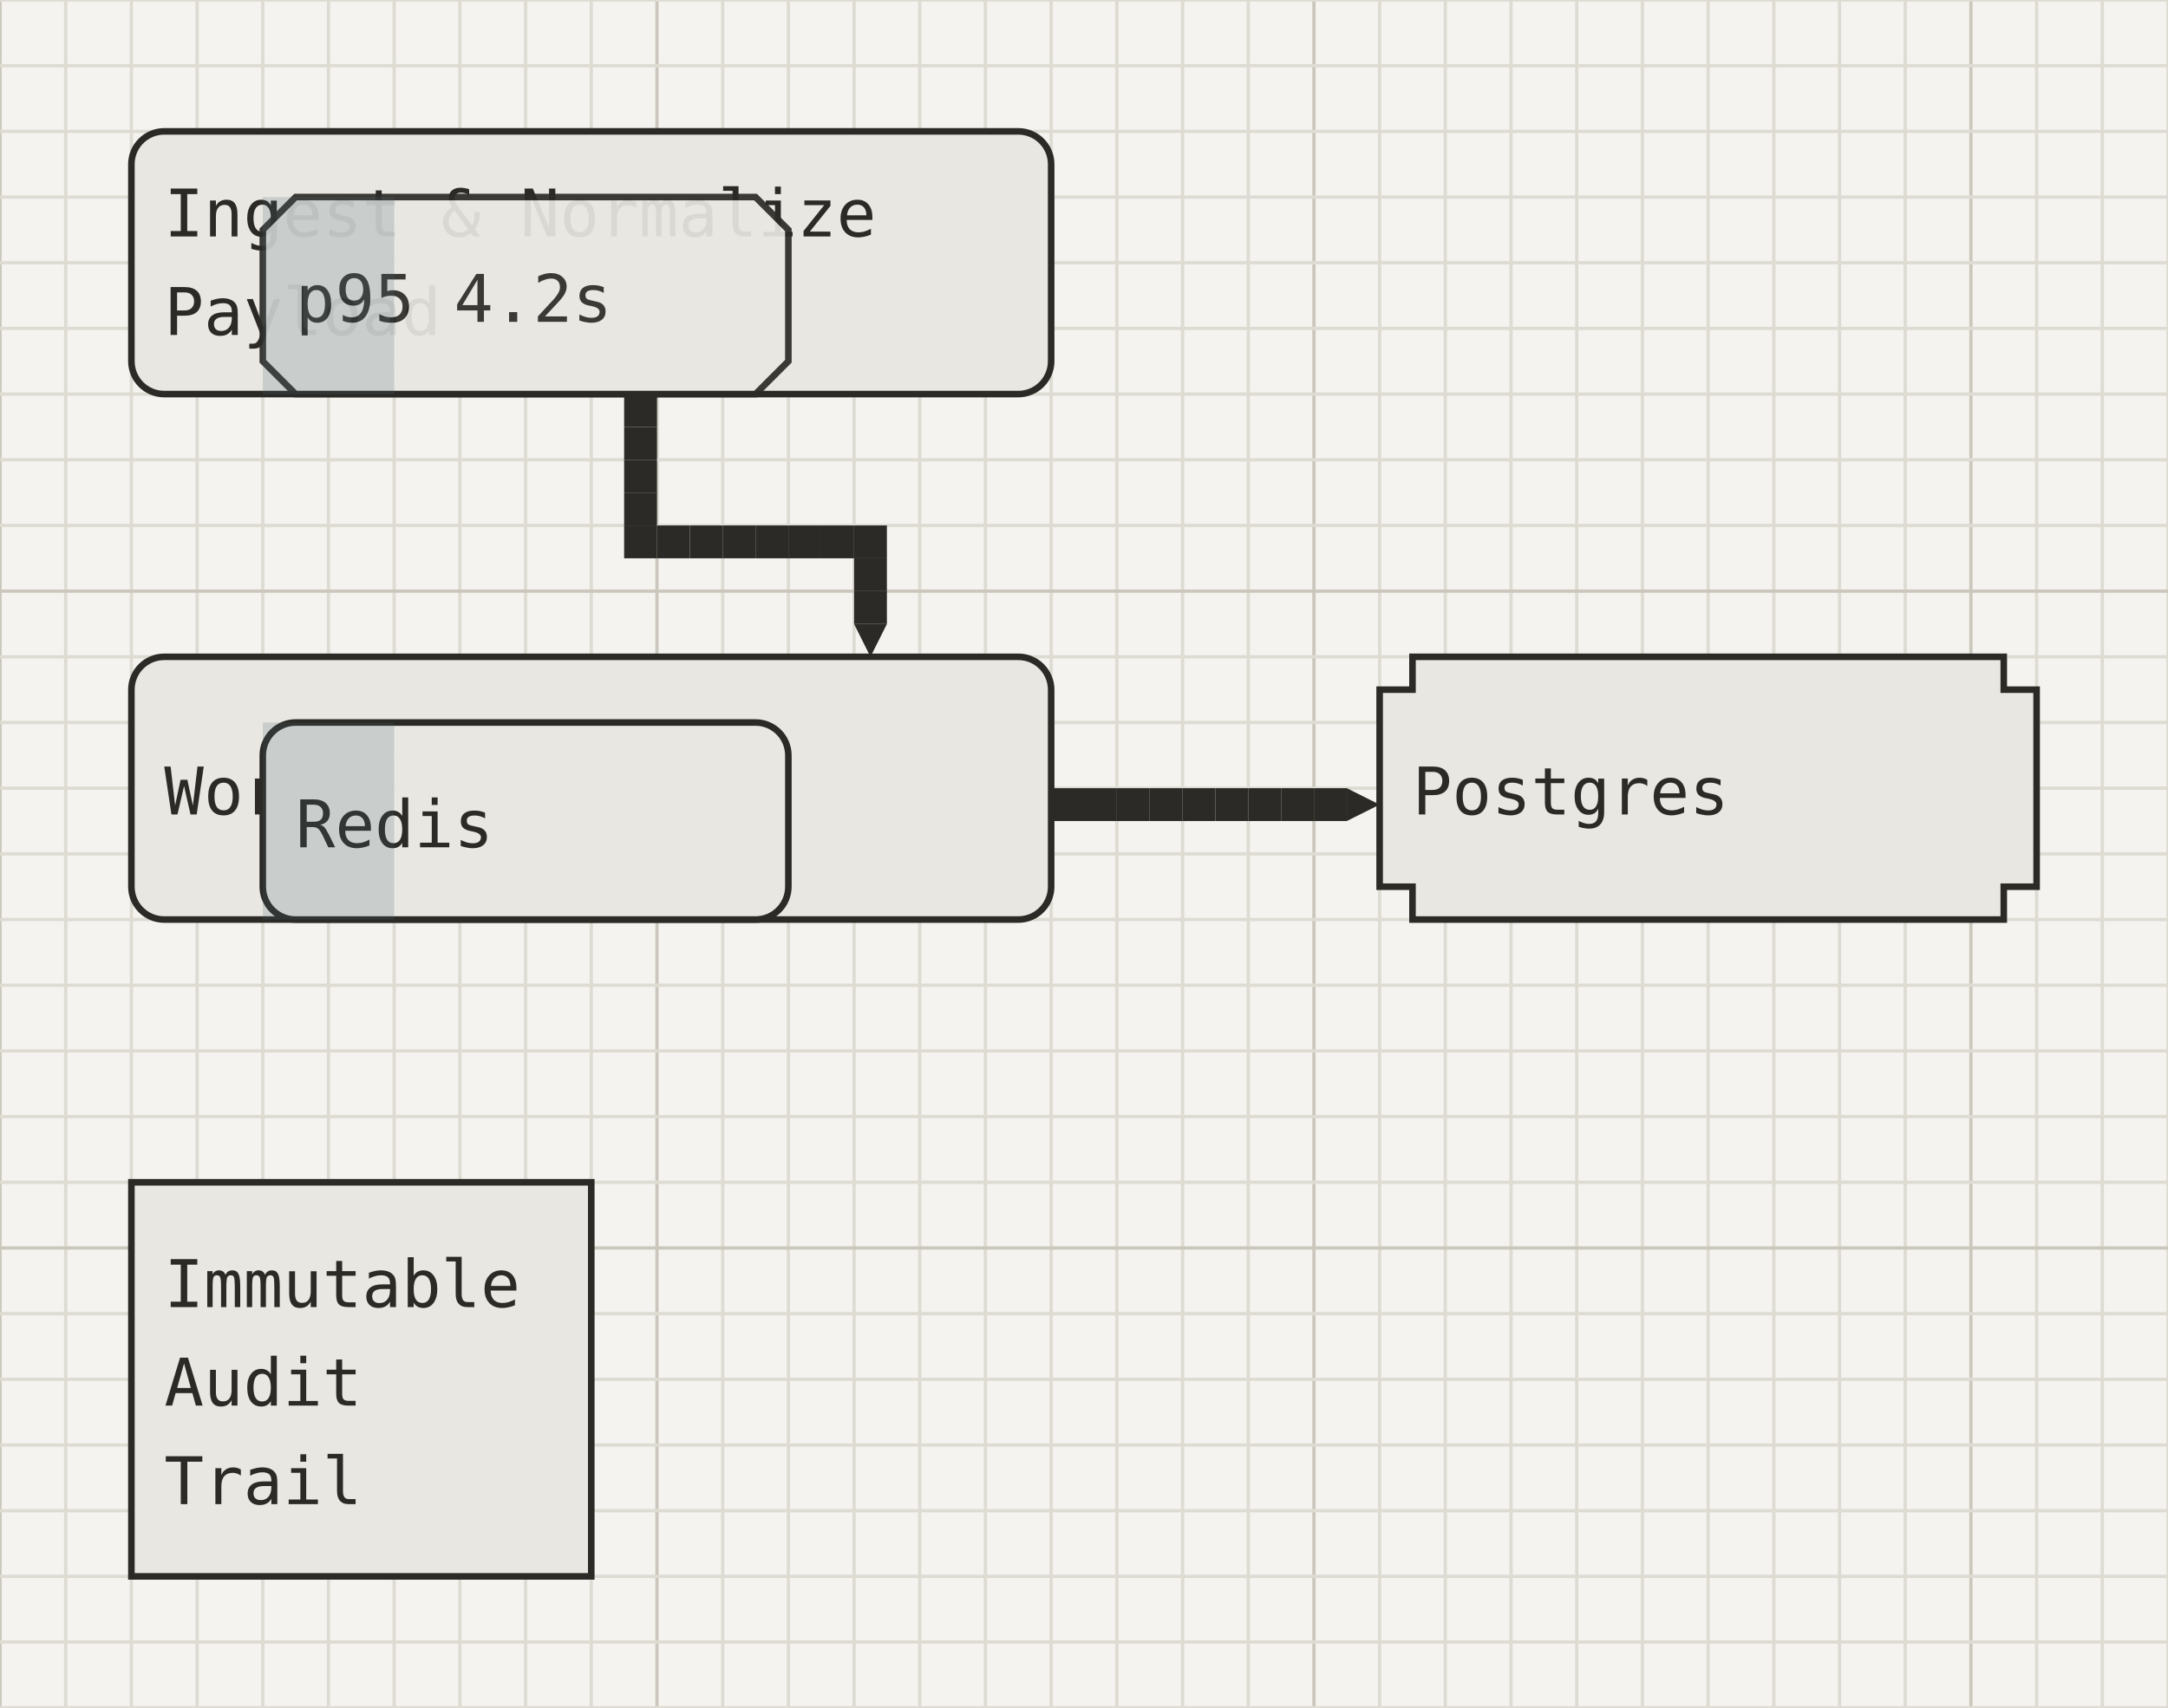
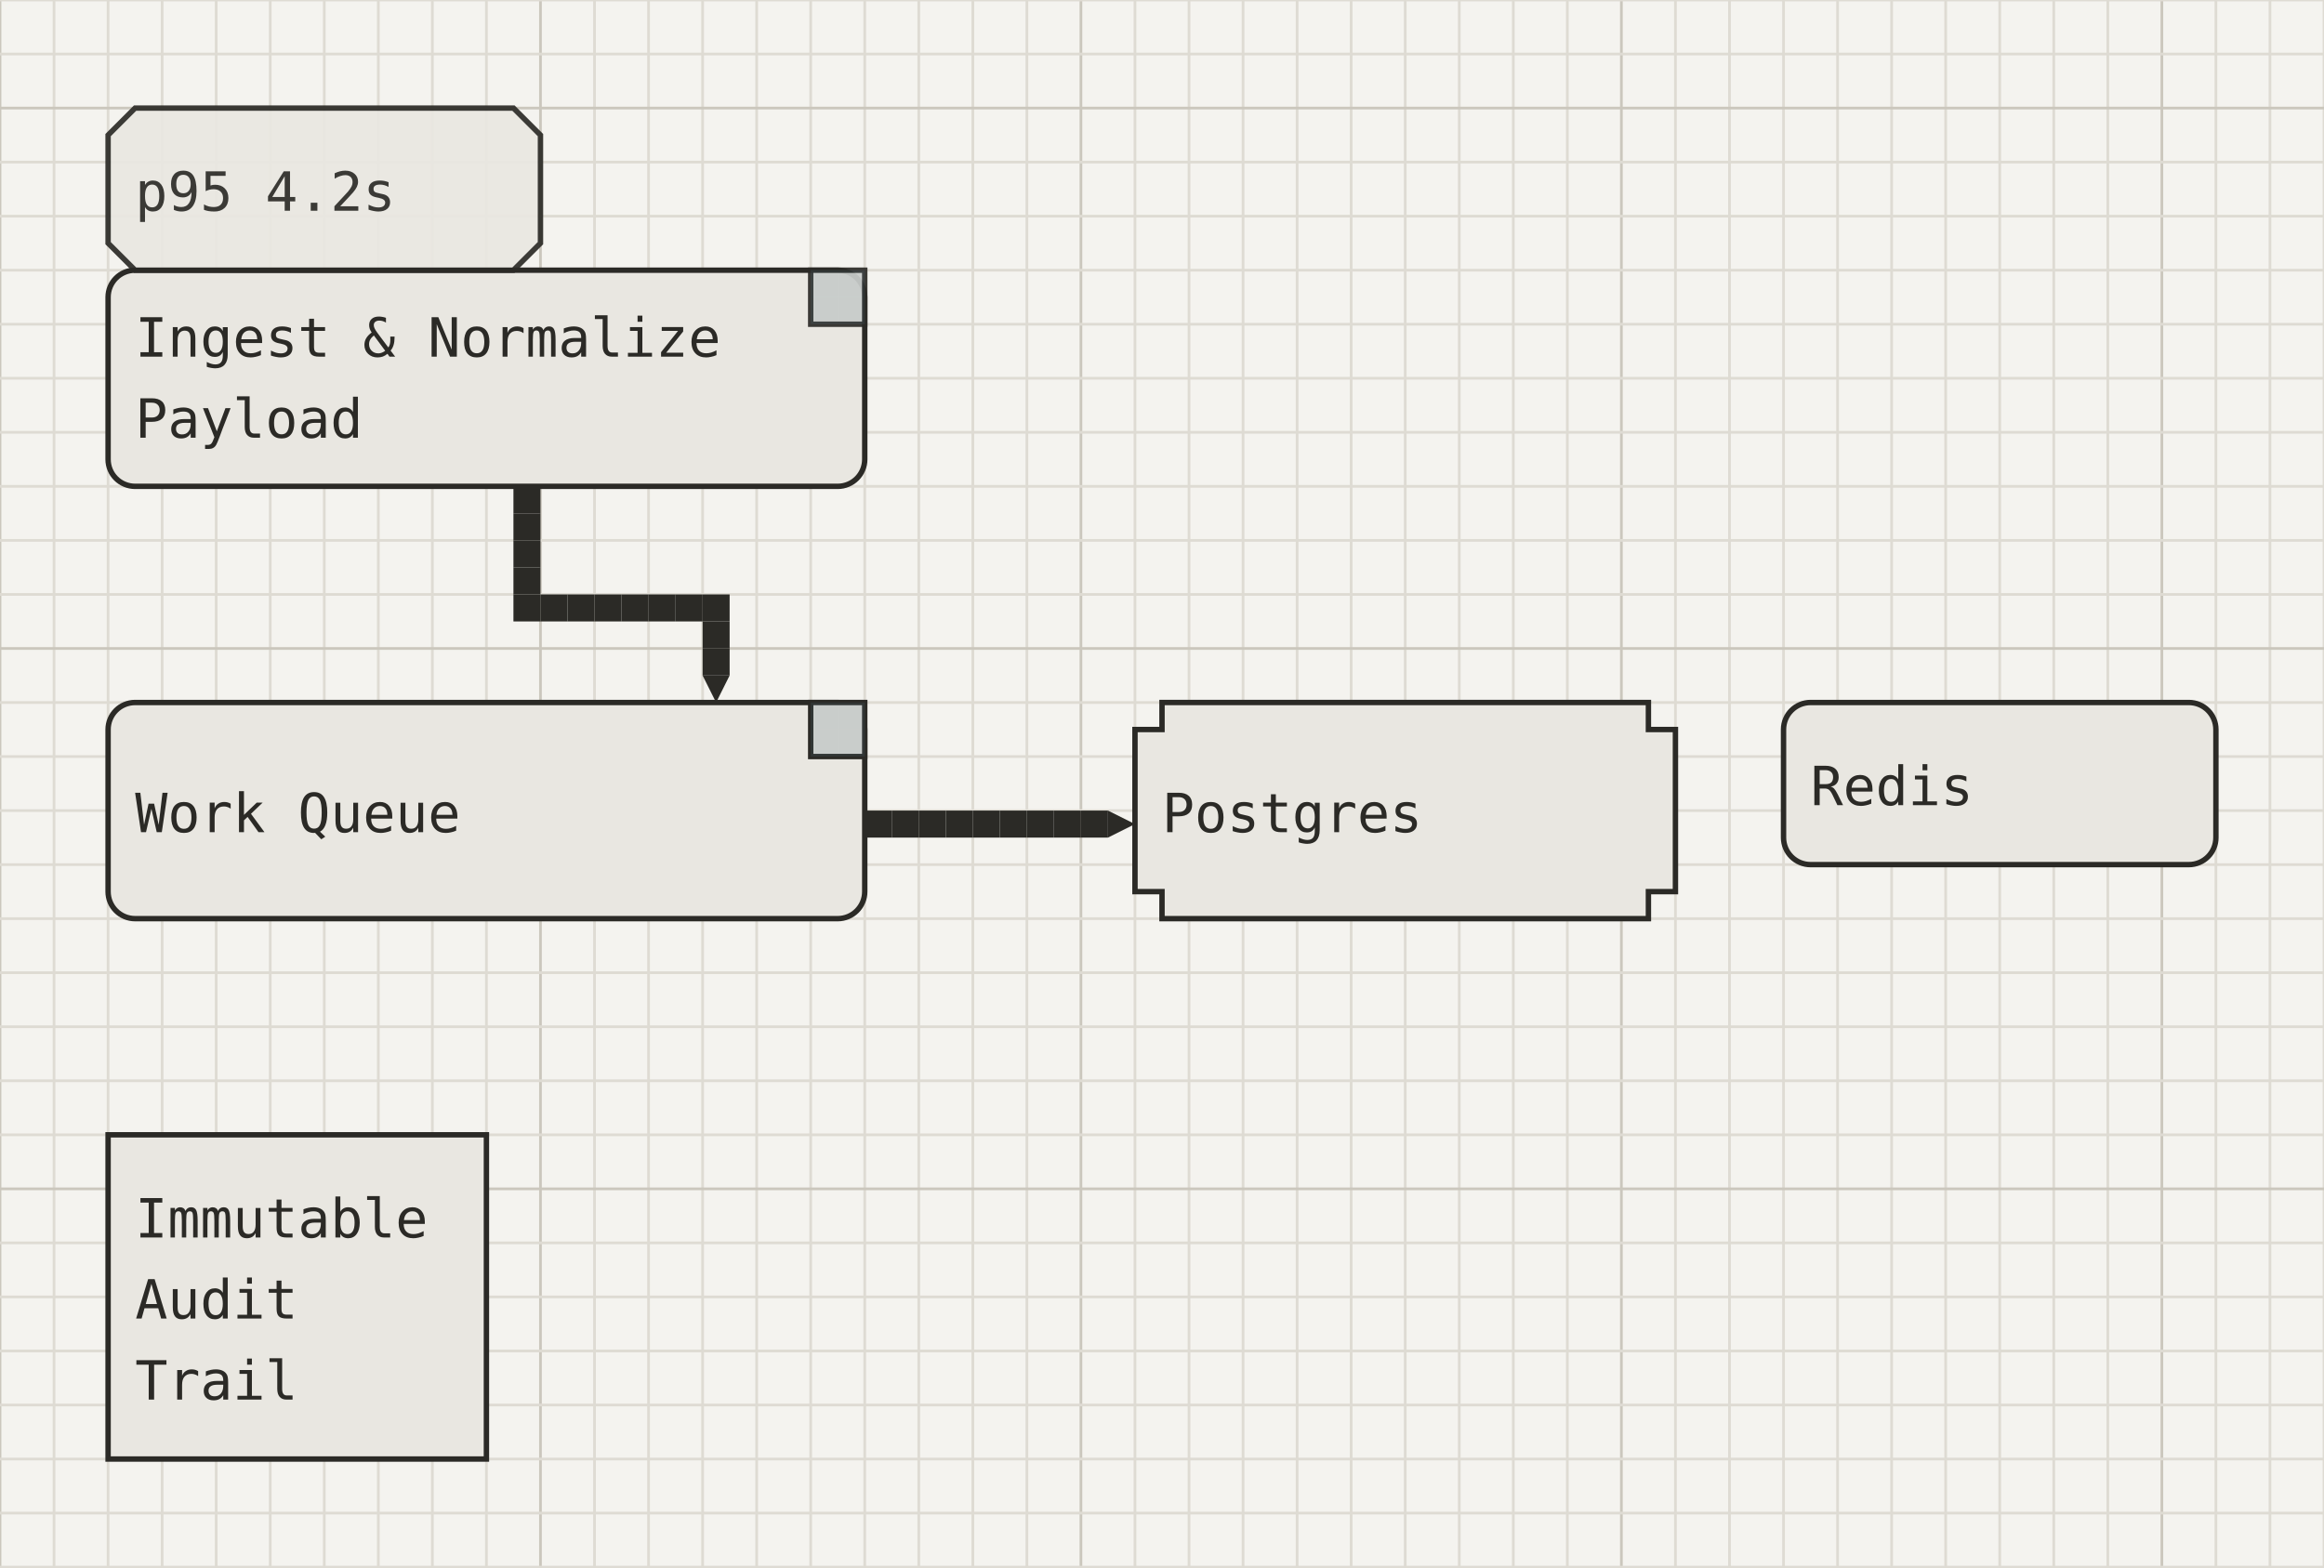
- <svg xmlns="http://www.w3.org/2000/svg" width="330" height="260" viewBox="0 0 330 260" font-family="ui-monospace, SFMono-Regular, &quot;Cascadia Mono&quot;, Menlo, Consolas, monospace">
+ <svg xmlns="http://www.w3.org/2000/svg" width="430" height="290" viewBox="0 0 430 290" font-family="ui-monospace, SFMono-Regular, &quot;Cascadia Mono&quot;, Menlo, Consolas, monospace">
  <style>
  .bg { fill: #f4f3ef; }
  .grid { stroke: #dedbd3; stroke-width: 0.5; }
  .grid-major { stroke: #cbc7bd; stroke-width: 0.5; }
  .box { fill: #e9e7e1; stroke: #2b2a26; stroke-width: 1; }
  .box-label { fill: #2b2a26; }
  .stroke { fill: #2b2a26; }
  .hop { stroke: #2b2a26; }
  .free-text { fill: #6b6862; }
  .hit-S0 { fill: #8a5b56; opacity: 0.30; }
  .hit-S1 { fill: #96755c; opacity: 0.28; }
  .hit-S2 { fill: #87805a; opacity: 0.24; }
  .hit-S3 { fill: #4a6572; opacity: 0.20; }
  .dimmed { fill: url(#tp-stipple); }
  .dither-run { fill: #2b2a26; }
  @media (prefers-color-scheme: dark) {
    .bg { fill: #1a1917; }
    .grid { stroke: #2e2c28; }
    .grid-major { stroke: #3d3a35; }
    .box { fill: #232220; stroke: #dedbd3; }
    .box-label { fill: #dedbd3; }
    .free-text { fill: #9a968d; }
    .stroke { fill: #dedbd3; }
    .hop { stroke: #dedbd3; }
  }
</style>
  <defs>
    <pattern id="tp-stipple" width="10" height="10" patternUnits="userSpaceOnUse">
      <rect width="5" height="5" fill="#2b2a26" />
      <rect x="5" y="5" width="5" height="5" fill="#2b2a26" />
    </pattern>
  </defs>
-   <rect class="bg" x="0" y="0" width="330" height="260" />
-   <g transform="translate(0,-10)">
-     <line class="grid" x1="-20" y1="-10" x2="-20" y2="290" />
-     <line class="grid" x1="-10" y1="-10" x2="-10" y2="290" />
-     <line class="grid-major" x1="0" y1="-10" x2="0" y2="290" />
-     <line class="grid" x1="10" y1="-10" x2="10" y2="290" />
-     <line class="grid" x1="20" y1="-10" x2="20" y2="290" />
-     <line class="grid" x1="30" y1="-10" x2="30" y2="290" />
-     <line class="grid" x1="40" y1="-10" x2="40" y2="290" />
-     <line class="grid" x1="50" y1="-10" x2="50" y2="290" />
-     <line class="grid" x1="60" y1="-10" x2="60" y2="290" />
-     <line class="grid" x1="70" y1="-10" x2="70" y2="290" />
-     <line class="grid" x1="80" y1="-10" x2="80" y2="290" />
-     <line class="grid" x1="90" y1="-10" x2="90" y2="290" />
-     <line class="grid-major" x1="100" y1="-10" x2="100" y2="290" />
-     <line class="grid" x1="110" y1="-10" x2="110" y2="290" />
-     <line class="grid" x1="120" y1="-10" x2="120" y2="290" />
-     <line class="grid" x1="130" y1="-10" x2="130" y2="290" />
-     <line class="grid" x1="140" y1="-10" x2="140" y2="290" />
-     <line class="grid" x1="150" y1="-10" x2="150" y2="290" />
-     <line class="grid" x1="160" y1="-10" x2="160" y2="290" />
-     <line class="grid" x1="170" y1="-10" x2="170" y2="290" />
-     <line class="grid" x1="180" y1="-10" x2="180" y2="290" />
-     <line class="grid" x1="190" y1="-10" x2="190" y2="290" />
-     <line class="grid-major" x1="200" y1="-10" x2="200" y2="290" />
-     <line class="grid" x1="210" y1="-10" x2="210" y2="290" />
-     <line class="grid" x1="220" y1="-10" x2="220" y2="290" />
-     <line class="grid" x1="230" y1="-10" x2="230" y2="290" />
-     <line class="grid" x1="240" y1="-10" x2="240" y2="290" />
-     <line class="grid" x1="250" y1="-10" x2="250" y2="290" />
-     <line class="grid" x1="260" y1="-10" x2="260" y2="290" />
-     <line class="grid" x1="270" y1="-10" x2="270" y2="290" />
-     <line class="grid" x1="280" y1="-10" x2="280" y2="290" />
-     <line class="grid" x1="290" y1="-10" x2="290" y2="290" />
-     <line class="grid-major" x1="300" y1="-10" x2="300" y2="290" />
-     <line class="grid" x1="310" y1="-10" x2="310" y2="290" />
-     <line class="grid" x1="320" y1="-10" x2="320" y2="290" />
-     <line class="grid" x1="330" y1="-10" x2="330" y2="290" />
-     <line class="grid" x1="340" y1="-10" x2="340" y2="290" />
-     <line class="grid" x1="350" y1="-10" x2="350" y2="290" />
-     <line class="grid" x1="-20" y1="-10" x2="350" y2="-10" />
-     <line class="grid-major" x1="-20" y1="0" x2="350" y2="0" />
-     <line class="grid" x1="-20" y1="10" x2="350" y2="10" />
-     <line class="grid" x1="-20" y1="20" x2="350" y2="20" />
-     <line class="grid" x1="-20" y1="30" x2="350" y2="30" />
-     <line class="grid" x1="-20" y1="40" x2="350" y2="40" />
-     <line class="grid" x1="-20" y1="50" x2="350" y2="50" />
-     <line class="grid" x1="-20" y1="60" x2="350" y2="60" />
-     <line class="grid" x1="-20" y1="70" x2="350" y2="70" />
-     <line class="grid" x1="-20" y1="80" x2="350" y2="80" />
-     <line class="grid" x1="-20" y1="90" x2="350" y2="90" />
-     <line class="grid-major" x1="-20" y1="100" x2="350" y2="100" />
-     <line class="grid" x1="-20" y1="110" x2="350" y2="110" />
-     <line class="grid" x1="-20" y1="120" x2="350" y2="120" />
-     <line class="grid" x1="-20" y1="130" x2="350" y2="130" />
-     <line class="grid" x1="-20" y1="140" x2="350" y2="140" />
-     <line class="grid" x1="-20" y1="150" x2="350" y2="150" />
-     <line class="grid" x1="-20" y1="160" x2="350" y2="160" />
-     <line class="grid" x1="-20" y1="170" x2="350" y2="170" />
-     <line class="grid" x1="-20" y1="180" x2="350" y2="180" />
-     <line class="grid" x1="-20" y1="190" x2="350" y2="190" />
-     <line class="grid-major" x1="-20" y1="200" x2="350" y2="200" />
-     <line class="grid" x1="-20" y1="210" x2="350" y2="210" />
-     <line class="grid" x1="-20" y1="220" x2="350" y2="220" />
-     <line class="grid" x1="-20" y1="230" x2="350" y2="230" />
-     <line class="grid" x1="-20" y1="240" x2="350" y2="240" />
-     <line class="grid" x1="-20" y1="250" x2="350" y2="250" />
-     <line class="grid" x1="-20" y1="260" x2="350" y2="260" />
-     <line class="grid" x1="-20" y1="270" x2="350" y2="270" />
-     <line class="grid" x1="-20" y1="280" x2="350" y2="280" />
-     <line class="grid" x1="-20" y1="290" x2="350" y2="290" />
+   <rect class="bg" x="0" y="0" width="430" height="290" />
+   <g transform="translate(0,20)">
+     <line class="grid" x1="-20" y1="-40" x2="-20" y2="290" />
+     <line class="grid" x1="-10" y1="-40" x2="-10" y2="290" />
+     <line class="grid-major" x1="0" y1="-40" x2="0" y2="290" />
+     <line class="grid" x1="10" y1="-40" x2="10" y2="290" />
+     <line class="grid" x1="20" y1="-40" x2="20" y2="290" />
+     <line class="grid" x1="30" y1="-40" x2="30" y2="290" />
+     <line class="grid" x1="40" y1="-40" x2="40" y2="290" />
+     <line class="grid" x1="50" y1="-40" x2="50" y2="290" />
+     <line class="grid" x1="60" y1="-40" x2="60" y2="290" />
+     <line class="grid" x1="70" y1="-40" x2="70" y2="290" />
+     <line class="grid" x1="80" y1="-40" x2="80" y2="290" />
+     <line class="grid" x1="90" y1="-40" x2="90" y2="290" />
+     <line class="grid-major" x1="100" y1="-40" x2="100" y2="290" />
+     <line class="grid" x1="110" y1="-40" x2="110" y2="290" />
+     <line class="grid" x1="120" y1="-40" x2="120" y2="290" />
+     <line class="grid" x1="130" y1="-40" x2="130" y2="290" />
+     <line class="grid" x1="140" y1="-40" x2="140" y2="290" />
+     <line class="grid" x1="150" y1="-40" x2="150" y2="290" />
+     <line class="grid" x1="160" y1="-40" x2="160" y2="290" />
+     <line class="grid" x1="170" y1="-40" x2="170" y2="290" />
+     <line class="grid" x1="180" y1="-40" x2="180" y2="290" />
+     <line class="grid" x1="190" y1="-40" x2="190" y2="290" />
+     <line class="grid-major" x1="200" y1="-40" x2="200" y2="290" />
+     <line class="grid" x1="210" y1="-40" x2="210" y2="290" />
+     <line class="grid" x1="220" y1="-40" x2="220" y2="290" />
+     <line class="grid" x1="230" y1="-40" x2="230" y2="290" />
+     <line class="grid" x1="240" y1="-40" x2="240" y2="290" />
+     <line class="grid" x1="250" y1="-40" x2="250" y2="290" />
+     <line class="grid" x1="260" y1="-40" x2="260" y2="290" />
+     <line class="grid" x1="270" y1="-40" x2="270" y2="290" />
+     <line class="grid" x1="280" y1="-40" x2="280" y2="290" />
+     <line class="grid" x1="290" y1="-40" x2="290" y2="290" />
+     <line class="grid-major" x1="300" y1="-40" x2="300" y2="290" />
+     <line class="grid" x1="310" y1="-40" x2="310" y2="290" />
+     <line class="grid" x1="320" y1="-40" x2="320" y2="290" />
+     <line class="grid" x1="330" y1="-40" x2="330" y2="290" />
+     <line class="grid" x1="340" y1="-40" x2="340" y2="290" />
+     <line class="grid" x1="350" y1="-40" x2="350" y2="290" />
+     <line class="grid" x1="360" y1="-40" x2="360" y2="290" />
+     <line class="grid" x1="370" y1="-40" x2="370" y2="290" />
+     <line class="grid" x1="380" y1="-40" x2="380" y2="290" />
+     <line class="grid" x1="390" y1="-40" x2="390" y2="290" />
+     <line class="grid-major" x1="400" y1="-40" x2="400" y2="290" />
+     <line class="grid" x1="410" y1="-40" x2="410" y2="290" />
+     <line class="grid" x1="420" y1="-40" x2="420" y2="290" />
+     <line class="grid" x1="430" y1="-40" x2="430" y2="290" />
+     <line class="grid" x1="440" y1="-40" x2="440" y2="290" />
+     <line class="grid" x1="450" y1="-40" x2="450" y2="290" />
+     <line class="grid" x1="-20" y1="-40" x2="450" y2="-40" />
+     <line class="grid" x1="-20" y1="-30" x2="450" y2="-30" />
+     <line class="grid" x1="-20" y1="-20" x2="450" y2="-20" />
+     <line class="grid" x1="-20" y1="-10" x2="450" y2="-10" />
+     <line class="grid-major" x1="-20" y1="0" x2="450" y2="0" />
+     <line class="grid" x1="-20" y1="10" x2="450" y2="10" />
+     <line class="grid" x1="-20" y1="20" x2="450" y2="20" />
+     <line class="grid" x1="-20" y1="30" x2="450" y2="30" />
+     <line class="grid" x1="-20" y1="40" x2="450" y2="40" />
+     <line class="grid" x1="-20" y1="50" x2="450" y2="50" />
+     <line class="grid" x1="-20" y1="60" x2="450" y2="60" />
+     <line class="grid" x1="-20" y1="70" x2="450" y2="70" />
+     <line class="grid" x1="-20" y1="80" x2="450" y2="80" />
+     <line class="grid" x1="-20" y1="90" x2="450" y2="90" />
+     <line class="grid-major" x1="-20" y1="100" x2="450" y2="100" />
+     <line class="grid" x1="-20" y1="110" x2="450" y2="110" />
+     <line class="grid" x1="-20" y1="120" x2="450" y2="120" />
+     <line class="grid" x1="-20" y1="130" x2="450" y2="130" />
+     <line class="grid" x1="-20" y1="140" x2="450" y2="140" />
+     <line class="grid" x1="-20" y1="150" x2="450" y2="150" />
+     <line class="grid" x1="-20" y1="160" x2="450" y2="160" />
+     <line class="grid" x1="-20" y1="170" x2="450" y2="170" />
+     <line class="grid" x1="-20" y1="180" x2="450" y2="180" />
+     <line class="grid" x1="-20" y1="190" x2="450" y2="190" />
+     <line class="grid-major" x1="-20" y1="200" x2="450" y2="200" />
+     <line class="grid" x1="-20" y1="210" x2="450" y2="210" />
+     <line class="grid" x1="-20" y1="220" x2="450" y2="220" />
+     <line class="grid" x1="-20" y1="230" x2="450" y2="230" />
+     <line class="grid" x1="-20" y1="240" x2="450" y2="240" />
+     <line class="grid" x1="-20" y1="250" x2="450" y2="250" />
+     <line class="grid" x1="-20" y1="260" x2="450" y2="260" />
+     <line class="grid" x1="-20" y1="270" x2="450" y2="270" />
+     <line class="grid" x1="-20" y1="280" x2="450" y2="280" />
+     <line class="grid" x1="-20" y1="290" x2="450" y2="290" />
  </g>
-   <g transform="translate(0,-10)">
+   <g transform="translate(0,20)">
    <g data-page="base" data-z="0" opacity="1">
-       <path class="box" d="M25,30 H155 A5,5 0 0 1 160,35 V65 A5,5 0 0 1 155,70 H25 A5,5 0 0 1 20,65 V35 A5,5 0 0 1 25,30 Z" data-id="ingest" />
-       <text class="box-label" x="25" y="46" font-size="10" textLength="108" lengthAdjust="spacingAndGlyphs" xml:space="preserve">Ingest &amp; Normalize</text>
-       <text class="box-label" x="25" y="61" font-size="10" textLength="42" lengthAdjust="spacingAndGlyphs" xml:space="preserve">Payload</text>
-       <path class="box" d="M25,110 H155 A5,5 0 0 1 160,115 V145 A5,5 0 0 1 155,150 H25 A5,5 0 0 1 20,145 V115 A5,5 0 0 1 25,110 Z" data-id="queue" />
-       <text class="box-label" x="25" y="134" font-size="10" textLength="60" lengthAdjust="spacingAndGlyphs" xml:space="preserve">Work Queue</text>
-       <path class="box" d="M215,110 H305 V115 H310 V145 H305 V150 H215 V145 H210 V115 H215 Z" data-id="db" />
-       <text class="box-label" x="215" y="134" font-size="10" textLength="48" lengthAdjust="spacingAndGlyphs" xml:space="preserve">Postgres</text>
-       <g data-id="ingest-to-queue" data-kind="path">
-         <rect class="stroke" x="95" y="70" width="5" height="5" />
-         <rect class="stroke" x="95" y="75" width="5" height="5" />
-         <rect class="stroke" x="95" y="80" width="5" height="5" />
-         <rect class="stroke" x="95" y="85" width="5" height="5" />
-         <rect class="stroke" x="95" y="90" width="5" height="5" />
-         <rect class="stroke" x="100" y="90" width="5" height="5" />
-         <rect class="stroke" x="105" y="90" width="5" height="5" />
-         <rect class="stroke" x="110" y="90" width="5" height="5" />
-         <rect class="stroke" x="115" y="90" width="5" height="5" />
-         <rect class="stroke" x="120" y="90" width="5" height="5" />
-         <rect class="stroke" x="125" y="90" width="5" height="5" />
-         <rect class="stroke" x="130" y="90" width="5" height="5" />
-         <rect class="stroke" x="130" y="95" width="5" height="5" />
-         <rect class="stroke" x="130" y="100" width="5" height="5" />
-         <path class="stroke" d="M130,105 L132.5,110 L135,105 Z" />
-       </g>
-       <g data-id="queue-to-db" data-kind="path">
-         <rect class="stroke" x="160" y="130" width="5" height="5" />
-         <rect class="stroke" x="165" y="130" width="5" height="5" />
-         <rect class="stroke" x="170" y="130" width="5" height="5" />
-         <rect class="stroke" x="175" y="130" width="5" height="5" />
-         <rect class="stroke" x="180" y="130" width="5" height="5" />
-         <rect class="stroke" x="185" y="130" width="5" height="5" />
-         <rect class="stroke" x="190" y="130" width="5" height="5" />
-         <rect class="stroke" x="195" y="130" width="5" height="5" />
-         <rect class="stroke" x="200" y="130" width="5" height="5" />
-         <path class="stroke" d="M205,130 L210,132.5 L205,135 Z" />
-       </g>
-       <path class="box" d="M20,190 H90 V250 H20 Z" data-id="audit" />
-       <text class="box-label" x="25" y="209" font-size="10" textLength="54" lengthAdjust="spacingAndGlyphs" xml:space="preserve">Immutable</text>
-       <text class="box-label" x="25" y="224" font-size="10" textLength="30" lengthAdjust="spacingAndGlyphs" xml:space="preserve">Audit</text>
-       <text class="box-label" x="25" y="239" font-size="10" textLength="30" lengthAdjust="spacingAndGlyphs" xml:space="preserve">Trail</text>
+       <g data-element="ingest">
+         <path class="box" d="M25,30 H155 A5,5 0 0 1 160,35 V65 A5,5 0 0 1 155,70 H25 A5,5 0 0 1 20,65 V35 A5,5 0 0 1 25,30 Z" data-id="ingest" />
+         <text class="box-label" x="25" y="46" font-size="10" textLength="108" lengthAdjust="spacingAndGlyphs" xml:space="preserve">Ingest &amp; Normalize</text>
+         <text class="box-label" x="25" y="61" font-size="10" textLength="42" lengthAdjust="spacingAndGlyphs" xml:space="preserve">Payload</text>
+       </g>
+       <g data-element="queue">
+         <path class="box" d="M25,110 H155 A5,5 0 0 1 160,115 V145 A5,5 0 0 1 155,150 H25 A5,5 0 0 1 20,145 V115 A5,5 0 0 1 25,110 Z" data-id="queue" />
+         <text class="box-label" x="25" y="134" font-size="10" textLength="60" lengthAdjust="spacingAndGlyphs" xml:space="preserve">Work Queue</text>
+       </g>
+       <g data-element="db">
+         <path class="box" d="M215,110 H305 V115 H310 V145 H305 V150 H215 V145 H210 V115 H215 Z" data-id="db" />
+         <text class="box-label" x="215" y="134" font-size="10" textLength="48" lengthAdjust="spacingAndGlyphs" xml:space="preserve">Postgres</text>
+       </g>
+       <g data-element="ingest-to-queue">
+         <g data-id="ingest-to-queue" data-kind="path">
+           <rect class="stroke" x="95" y="70" width="5" height="5" />
+           <rect class="stroke" x="95" y="75" width="5" height="5" />
+           <rect class="stroke" x="95" y="80" width="5" height="5" />
+           <rect class="stroke" x="95" y="85" width="5" height="5" />
+           <rect class="stroke" x="95" y="90" width="5" height="5" />
+           <rect class="stroke" x="100" y="90" width="5" height="5" />
+           <rect class="stroke" x="105" y="90" width="5" height="5" />
+           <rect class="stroke" x="110" y="90" width="5" height="5" />
+           <rect class="stroke" x="115" y="90" width="5" height="5" />
+           <rect class="stroke" x="120" y="90" width="5" height="5" />
+           <rect class="stroke" x="125" y="90" width="5" height="5" />
+           <rect class="stroke" x="130" y="90" width="5" height="5" />
+           <rect class="stroke" x="130" y="95" width="5" height="5" />
+           <rect class="stroke" x="130" y="100" width="5" height="5" />
+           <path class="stroke" d="M130,105 L132.5,110 L135,105 Z" />
+         </g>
+       </g>
+       <g data-element="queue-to-db">
+         <g data-id="queue-to-db" data-kind="path">
+           <rect class="stroke" x="160" y="130" width="5" height="5" />
+           <rect class="stroke" x="165" y="130" width="5" height="5" />
+           <rect class="stroke" x="170" y="130" width="5" height="5" />
+           <rect class="stroke" x="175" y="130" width="5" height="5" />
+           <rect class="stroke" x="180" y="130" width="5" height="5" />
+           <rect class="stroke" x="185" y="130" width="5" height="5" />
+           <rect class="stroke" x="190" y="130" width="5" height="5" />
+           <rect class="stroke" x="195" y="130" width="5" height="5" />
+           <rect class="stroke" x="200" y="130" width="5" height="5" />
+           <path class="stroke" d="M205,130 L210,132.5 L205,135 Z" />
+         </g>
+       </g>
+       <g data-element="audit">
+         <path class="box" d="M20,190 H90 V250 H20 Z" data-id="audit" />
+         <text class="box-label" x="25" y="209" font-size="10" textLength="54" lengthAdjust="spacingAndGlyphs" xml:space="preserve">Immutable</text>
+         <text class="box-label" x="25" y="224" font-size="10" textLength="30" lengthAdjust="spacingAndGlyphs" xml:space="preserve">Audit</text>
+         <text class="box-label" x="25" y="239" font-size="10" textLength="30" lengthAdjust="spacingAndGlyphs" xml:space="preserve">Trail</text>
+       </g>
    </g>
    <g data-page="notes" data-z="1" opacity="0.92">
-       <path class="box" d="M45,40 H115 L120,45 V65 L115,70 H45 L40,65 V45 Z" data-id="note-1" />
-       <text class="box-label" x="45" y="59" font-size="10" textLength="48" lengthAdjust="spacingAndGlyphs" xml:space="preserve">p95 4.2s</text>
+       <g data-element="note-1">
+         <path class="box" d="M25,0 H95 L100,5 V25 L95,30 H25 L20,25 V5 Z" data-id="note-1" />
+         <text class="box-label" x="25" y="19" font-size="10" textLength="48" lengthAdjust="spacingAndGlyphs" xml:space="preserve">p95 4.2s</text>
+       </g>
+       <g data-element="note-marker">
+         <path class="box" d="M150,30 H160 V40 H150 Z" data-id="note-marker" />
+       </g>
    </g>
    <g data-page="phase2" data-z="2" opacity="1">
-       <path class="box" d="M45,120 H115 A5,5 0 0 1 120,125 V145 A5,5 0 0 1 115,150 H45 A5,5 0 0 1 40,145 V125 A5,5 0 0 1 45,120 Z" data-id="cache" />
-       <text class="box-label" x="45" y="139" font-size="10" textLength="30" lengthAdjust="spacingAndGlyphs" xml:space="preserve">Redis</text>
+       <g data-element="cache">
+         <path class="box" d="M335,110 H405 A5,5 0 0 1 410,115 V135 A5,5 0 0 1 405,140 H335 A5,5 0 0 1 330,135 V115 A5,5 0 0 1 335,110 Z" data-id="cache" />
+         <text class="box-label" x="335" y="129" font-size="10" textLength="30" lengthAdjust="spacingAndGlyphs" xml:space="preserve">Redis</text>
+       </g>
+       <g data-element="cache-marker">
+         <path class="box" d="M150,110 H160 V120 H150 Z" data-id="cache-marker" />
+       </g>
    </g>
    <g data-layer="findings">
-       <rect class="hit-S3" data-fp="df9ea723238c" x="40" y="40" width="5" height="5" />
-       <rect class="hit-S3" data-fp="df9ea723238c" x="45" y="40" width="5" height="5" />
-       <rect class="hit-S3" data-fp="df9ea723238c" x="40" y="45" width="5" height="5" />
-       <rect class="hit-S3" data-fp="df9ea723238c" x="45" y="45" width="5" height="5" />
-       <rect class="hit-S3" data-fp="df9ea723238c" x="40" y="50" width="5" height="5" />
-       <rect class="hit-S3" data-fp="df9ea723238c" x="45" y="50" width="5" height="5" />
-       <rect class="hit-S3" data-fp="df9ea723238c" x="40" y="55" width="5" height="5" />
-       <rect class="hit-S3" data-fp="df9ea723238c" x="45" y="55" width="5" height="5" />
-       <rect class="hit-S3" data-fp="df9ea723238c" x="40" y="60" width="5" height="5" />
-       <rect class="hit-S3" data-fp="df9ea723238c" x="45" y="60" width="5" height="5" />
-       <rect class="hit-S3" data-fp="df9ea723238c" x="40" y="65" width="5" height="5" />
-       <rect class="hit-S3" data-fp="df9ea723238c" x="45" y="65" width="5" height="5" />
-       <rect class="hit-S3" data-fp="df9ea723238c" x="50" y="40" width="5" height="5" />
-       <rect class="hit-S3" data-fp="df9ea723238c" x="55" y="40" width="5" height="5" />
-       <rect class="hit-S3" data-fp="df9ea723238c" x="50" y="45" width="5" height="5" />
-       <rect class="hit-S3" data-fp="df9ea723238c" x="55" y="45" width="5" height="5" />
-       <rect class="hit-S3" data-fp="df9ea723238c" x="50" y="50" width="5" height="5" />
-       <rect class="hit-S3" data-fp="df9ea723238c" x="55" y="50" width="5" height="5" />
-       <rect class="hit-S3" data-fp="df9ea723238c" x="50" y="55" width="5" height="5" />
-       <rect class="hit-S3" data-fp="df9ea723238c" x="55" y="55" width="5" height="5" />
-       <rect class="hit-S3" data-fp="df9ea723238c" x="50" y="60" width="5" height="5" />
-       <rect class="hit-S3" data-fp="df9ea723238c" x="55" y="60" width="5" height="5" />
-       <rect class="hit-S3" data-fp="df9ea723238c" x="50" y="65" width="5" height="5" />
-       <rect class="hit-S3" data-fp="df9ea723238c" x="55" y="65" width="5" height="5" />
-       <rect class="hit-S3" data-fp="3340436559ac" x="40" y="120" width="5" height="5" />
-       <rect class="hit-S3" data-fp="3340436559ac" x="45" y="120" width="5" height="5" />
-       <rect class="hit-S3" data-fp="3340436559ac" x="40" y="125" width="5" height="5" />
-       <rect class="hit-S3" data-fp="3340436559ac" x="45" y="125" width="5" height="5" />
-       <rect class="hit-S3" data-fp="3340436559ac" x="40" y="130" width="5" height="5" />
-       <rect class="hit-S3" data-fp="3340436559ac" x="45" y="130" width="5" height="5" />
-       <rect class="hit-S3" data-fp="3340436559ac" x="40" y="135" width="5" height="5" />
-       <rect class="hit-S3" data-fp="3340436559ac" x="45" y="135" width="5" height="5" />
-       <rect class="hit-S3" data-fp="3340436559ac" x="40" y="140" width="5" height="5" />
-       <rect class="hit-S3" data-fp="3340436559ac" x="45" y="140" width="5" height="5" />
-       <rect class="hit-S3" data-fp="3340436559ac" x="40" y="145" width="5" height="5" />
-       <rect class="hit-S3" data-fp="3340436559ac" x="45" y="145" width="5" height="5" />
-       <rect class="hit-S3" data-fp="3340436559ac" x="50" y="120" width="5" height="5" />
-       <rect class="hit-S3" data-fp="3340436559ac" x="55" y="120" width="5" height="5" />
-       <rect class="hit-S3" data-fp="3340436559ac" x="50" y="125" width="5" height="5" />
-       <rect class="hit-S3" data-fp="3340436559ac" x="55" y="125" width="5" height="5" />
-       <rect class="hit-S3" data-fp="3340436559ac" x="50" y="130" width="5" height="5" />
-       <rect class="hit-S3" data-fp="3340436559ac" x="55" y="130" width="5" height="5" />
-       <rect class="hit-S3" data-fp="3340436559ac" x="50" y="135" width="5" height="5" />
-       <rect class="hit-S3" data-fp="3340436559ac" x="55" y="135" width="5" height="5" />
-       <rect class="hit-S3" data-fp="3340436559ac" x="50" y="140" width="5" height="5" />
-       <rect class="hit-S3" data-fp="3340436559ac" x="55" y="140" width="5" height="5" />
-       <rect class="hit-S3" data-fp="3340436559ac" x="50" y="145" width="5" height="5" />
-       <rect class="hit-S3" data-fp="3340436559ac" x="55" y="145" width="5" height="5" />
+       <rect class="hit-S3" data-fp="d29380086fa6" x="150" y="30" width="5" height="5" />
+       <rect class="hit-S3" data-fp="d29380086fa6" x="155" y="30" width="5" height="5" />
+       <rect class="hit-S3" data-fp="d29380086fa6" x="150" y="35" width="5" height="5" />
+       <rect class="hit-S3" data-fp="d29380086fa6" x="155" y="35" width="5" height="5" />
+       <rect class="hit-S3" data-fp="63a44ef924d4" x="150" y="110" width="5" height="5" />
+       <rect class="hit-S3" data-fp="63a44ef924d4" x="155" y="110" width="5" height="5" />
+       <rect class="hit-S3" data-fp="63a44ef924d4" x="150" y="115" width="5" height="5" />
+       <rect class="hit-S3" data-fp="63a44ef924d4" x="155" y="115" width="5" height="5" />
    </g>
  </g>
</svg>
